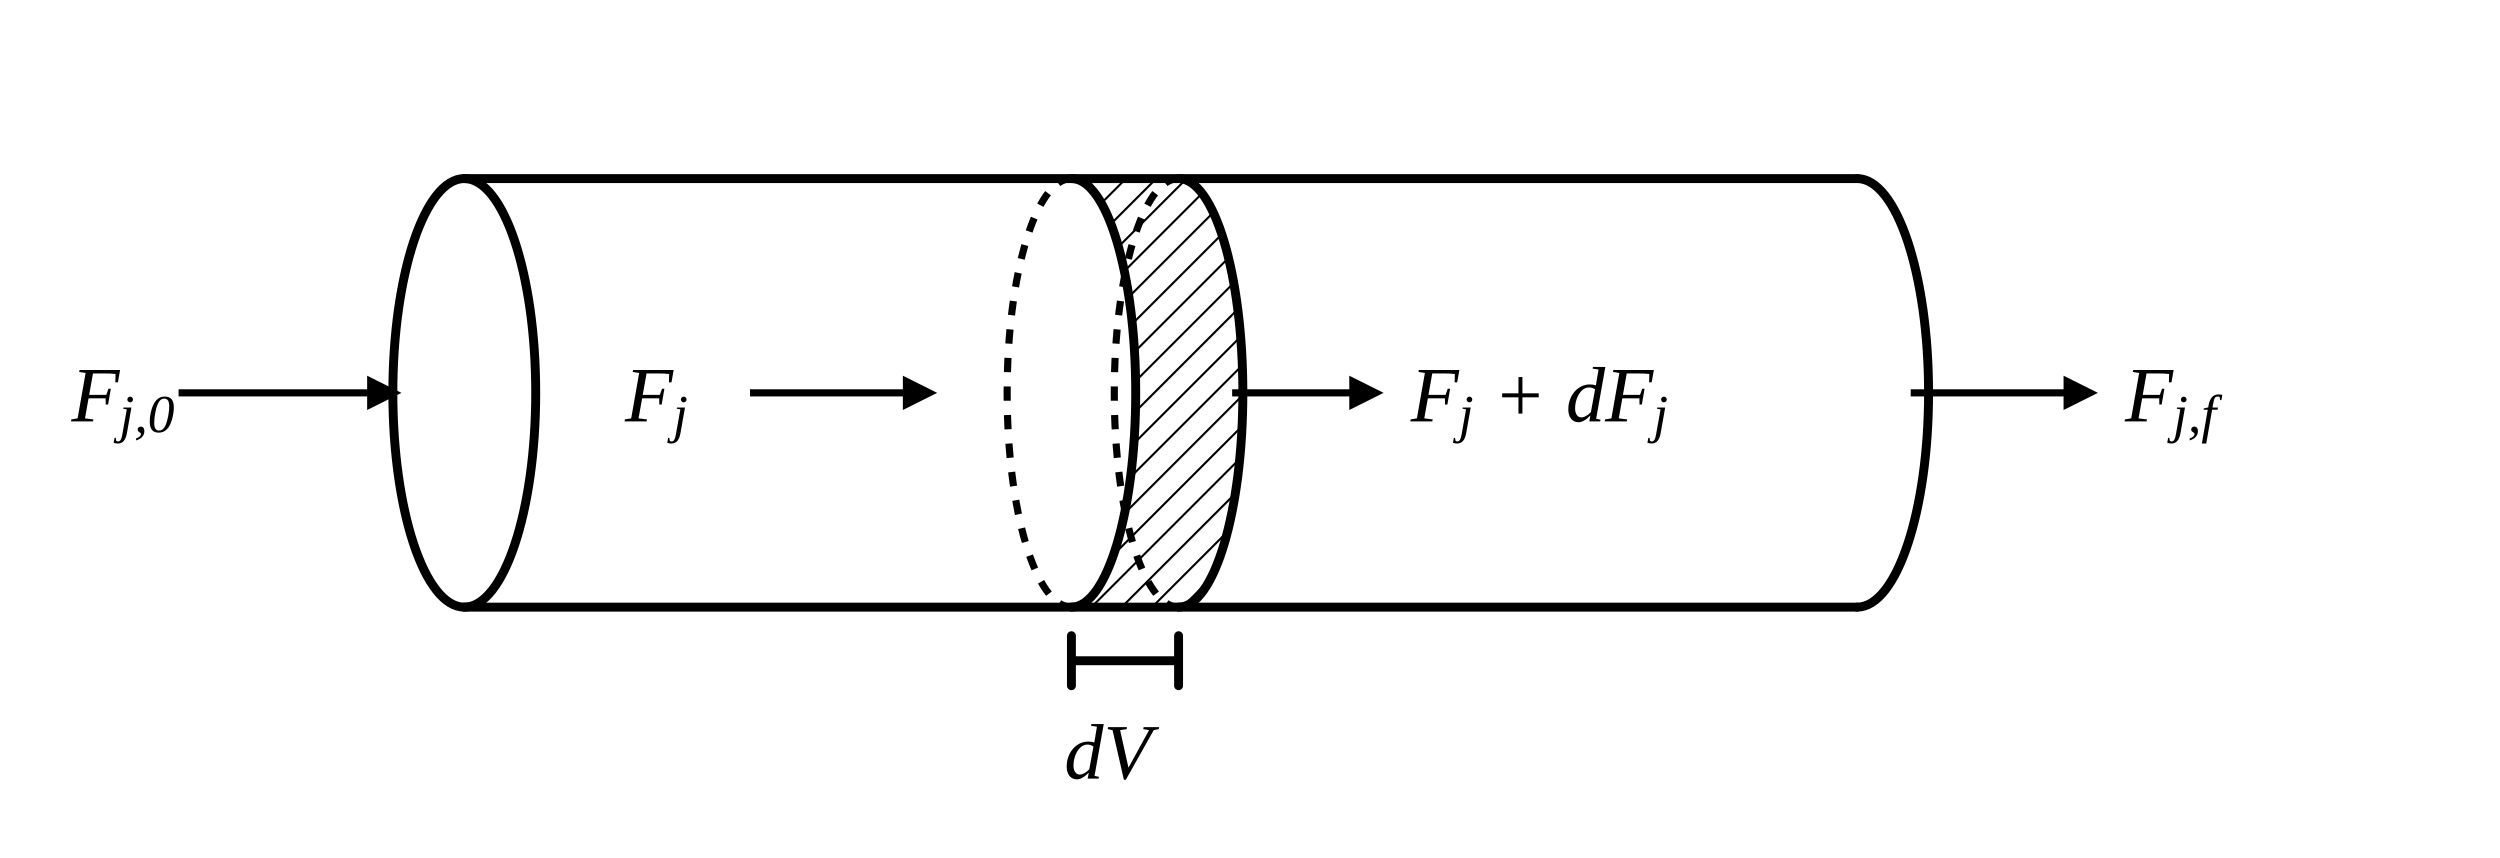
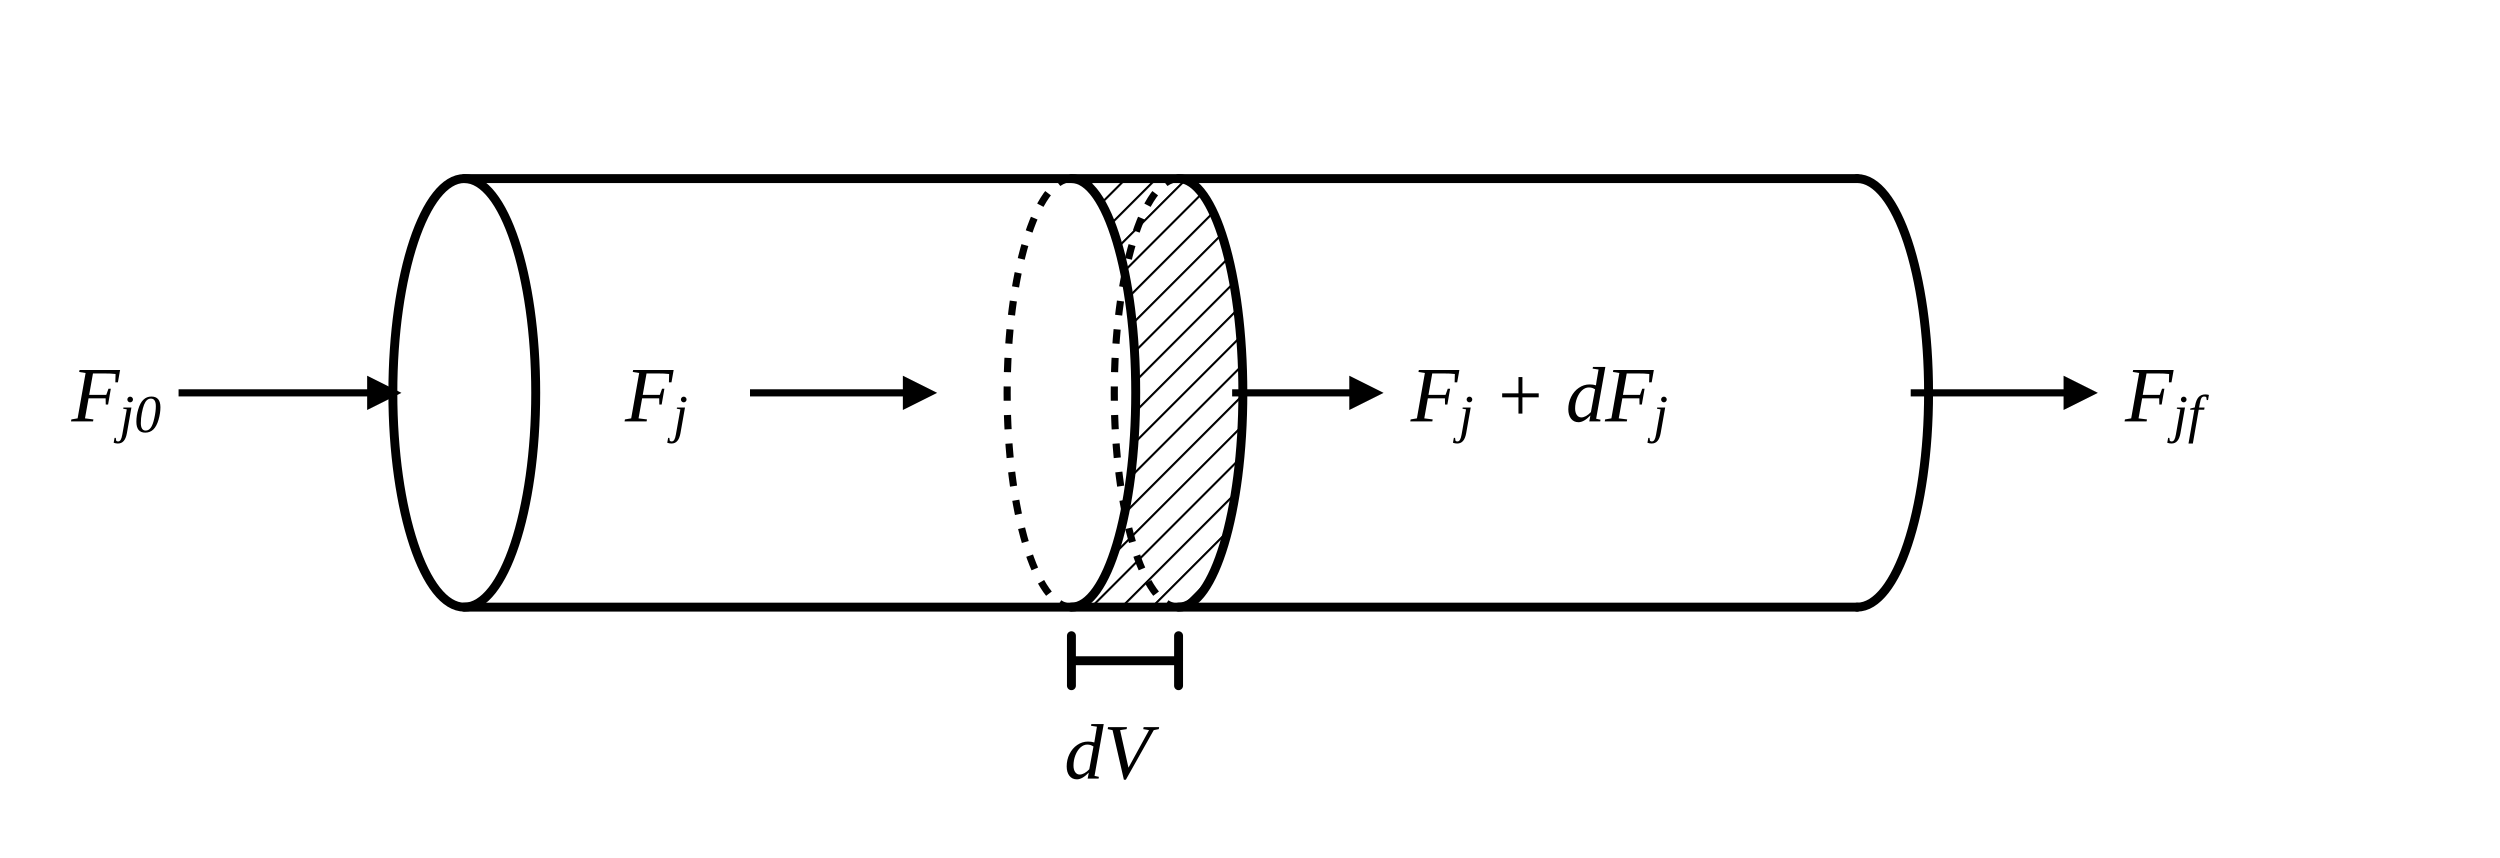
<svg xmlns="http://www.w3.org/2000/svg" viewBox="0 0 700 240" width="100%" height="100%">
  <defs>
    <marker id="arrow" viewBox="0 0 10 10" refX="6" refY="5" markerWidth="6" markerHeight="6" orient="auto-start-reverse">
      <path d="M 0 1 L 8 5 L 0 9 z" fill="#000000" />
    </marker>
    <pattern id="hatch" width="6" height="6" patternTransform="rotate(45 0 0)" patternUnits="userSpaceOnUse">
      <line x1="0" y1="0" x2="0" y2="6" stroke="#000000" stroke-width="1.2" />
    </pattern>
  </defs>
  <style>
    /* CSSクラス（strokeとfillを黒に変更） */
    .draw-line { stroke: #000000; stroke-width: 2.5; fill: none; stroke-linecap: round; stroke-linejoin: round; }
    .dashed-line { stroke: #000000; stroke-width: 2; fill: none; stroke-dasharray: 4,4; }
    .arrow-line { stroke: #000000; stroke-width: 2; fill: none; marker-end: url(#arrow); }
    .text { font-family: 'Cambria Math', 'Times New Roman', serif; font-size: 22px; font-style: italic; fill: #000000; }
    .sub { font-size: 15px; font-style: italic; }
  </style>
  <line x1="130" y1="50" x2="520" y2="50" class="draw-line" />
  <line x1="130" y1="170" x2="520" y2="170" class="draw-line" />
  <ellipse cx="130" cy="110" rx="20" ry="60" class="draw-line" />
  <path d="M 520,50 A 20,60 0 0,1 520,170" class="draw-line" />
  <path d="M 300,50 A 18,60 0 0,0 300,170" class="dashed-line" />
  <path d="M 300,50 A 18,60 0 0,1 300,170 L 330,170 A 18,60 0 0,0 330,50 Z" fill="url(#hatch)" />
  <path d="M 300,50 A 18,60 0 0,1 300,170" class="draw-line" />
  <path d="M 330,50 A 18,60 0 0,1 330,170" class="draw-line" />
  <path d="M 330,50 A 18,60 0 0,0 330,170" class="dashed-line" />
  <line x1="50" y1="110" x2="110" y2="110" class="arrow-line" />
-   <text x="20" y="118" class="text">F<tspan baseline-shift="sub" class="sub">j,0</tspan>
+   <text x="20" y="118" class="text">F<tspan baseline-shift="sub" class="sub">j0</tspan>
  </text>
  <line x1="210" y1="110" x2="260" y2="110" class="arrow-line" />
  <text x="175" y="118" class="text">F<tspan baseline-shift="sub" class="sub">j</tspan>
  </text>
  <line x1="345" y1="110" x2="385" y2="110" class="arrow-line" />
  <text x="395" y="118" class="text">F<tspan baseline-shift="sub" class="sub">j</tspan> + dF<tspan baseline-shift="sub" class="sub">j</tspan>
  </text>
  <line x1="535" y1="110" x2="585" y2="110" class="arrow-line" />
-   <text x="595" y="118" class="text">F<tspan baseline-shift="sub" class="sub">j,f</tspan>
+   <text x="595" y="118" class="text">F<tspan baseline-shift="sub" class="sub">jf</tspan>
  </text>
  <line x1="300" y1="185" x2="330" y2="185" class="draw-line" />
  <line x1="300" y1="178" x2="300" y2="192" class="draw-line" />
  <line x1="330" y1="178" x2="330" y2="192" class="draw-line" />
  <text x="298" y="218" class="text">dV</text>
</svg>
